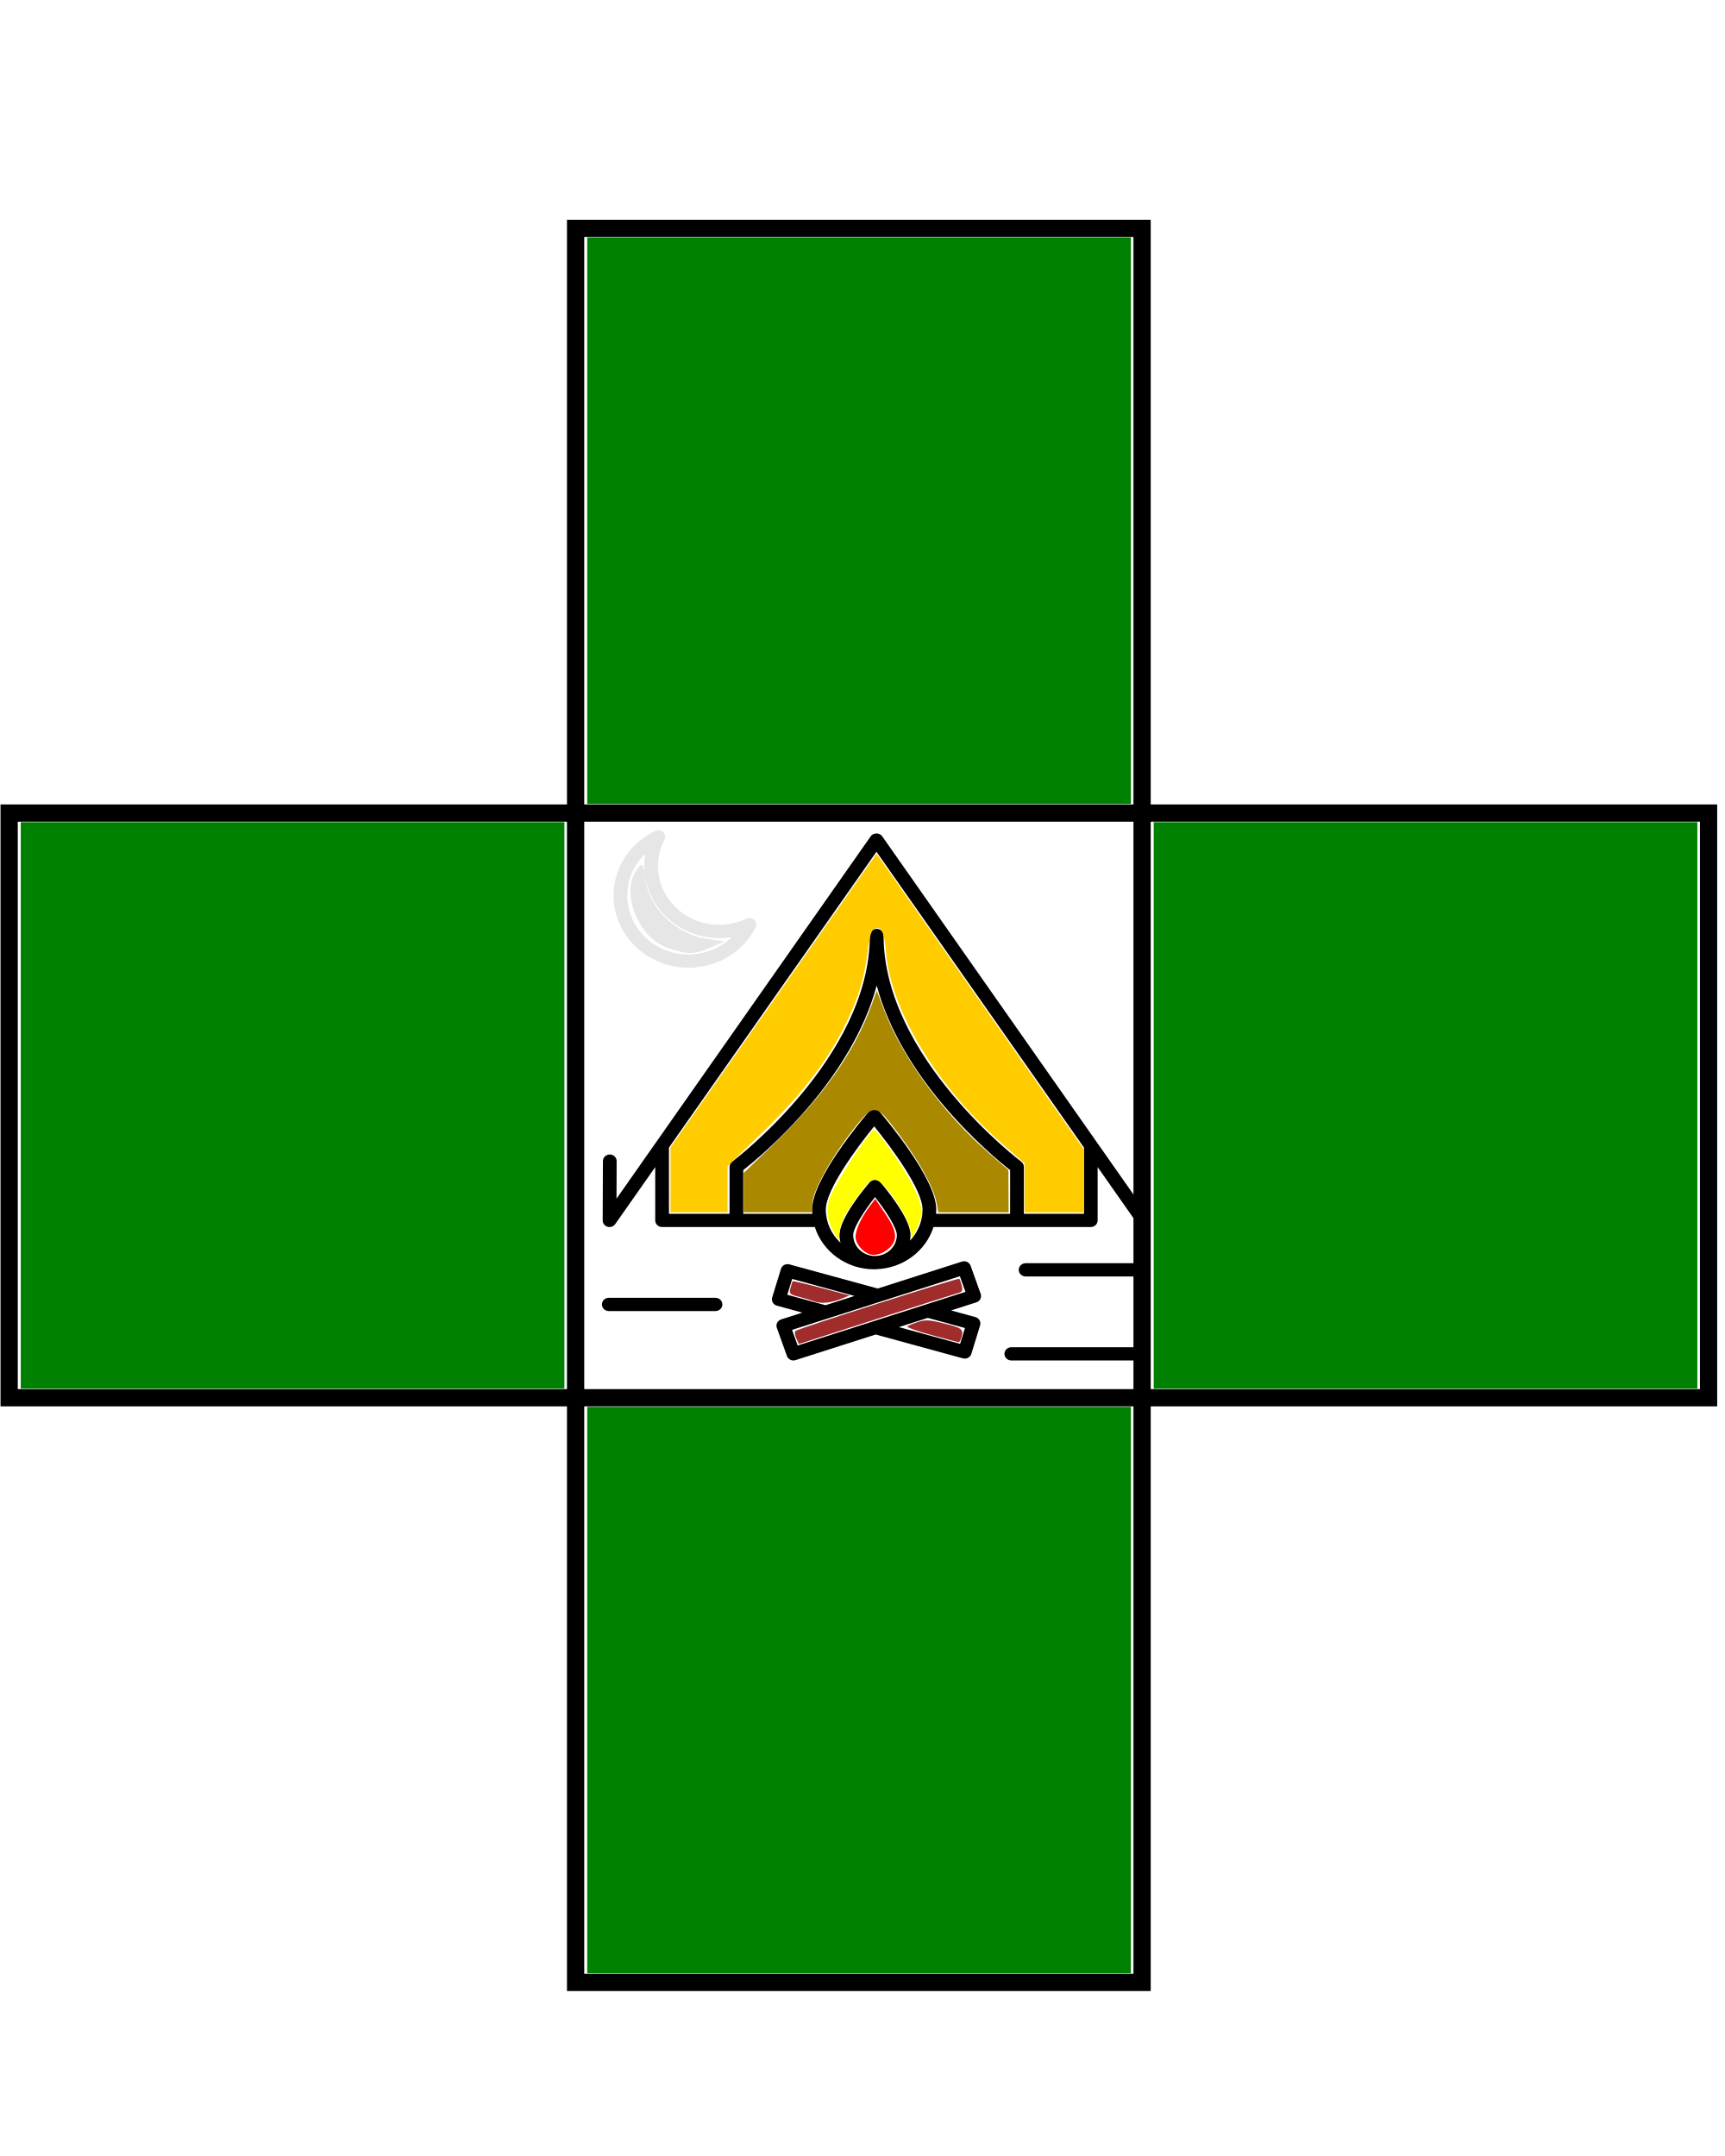
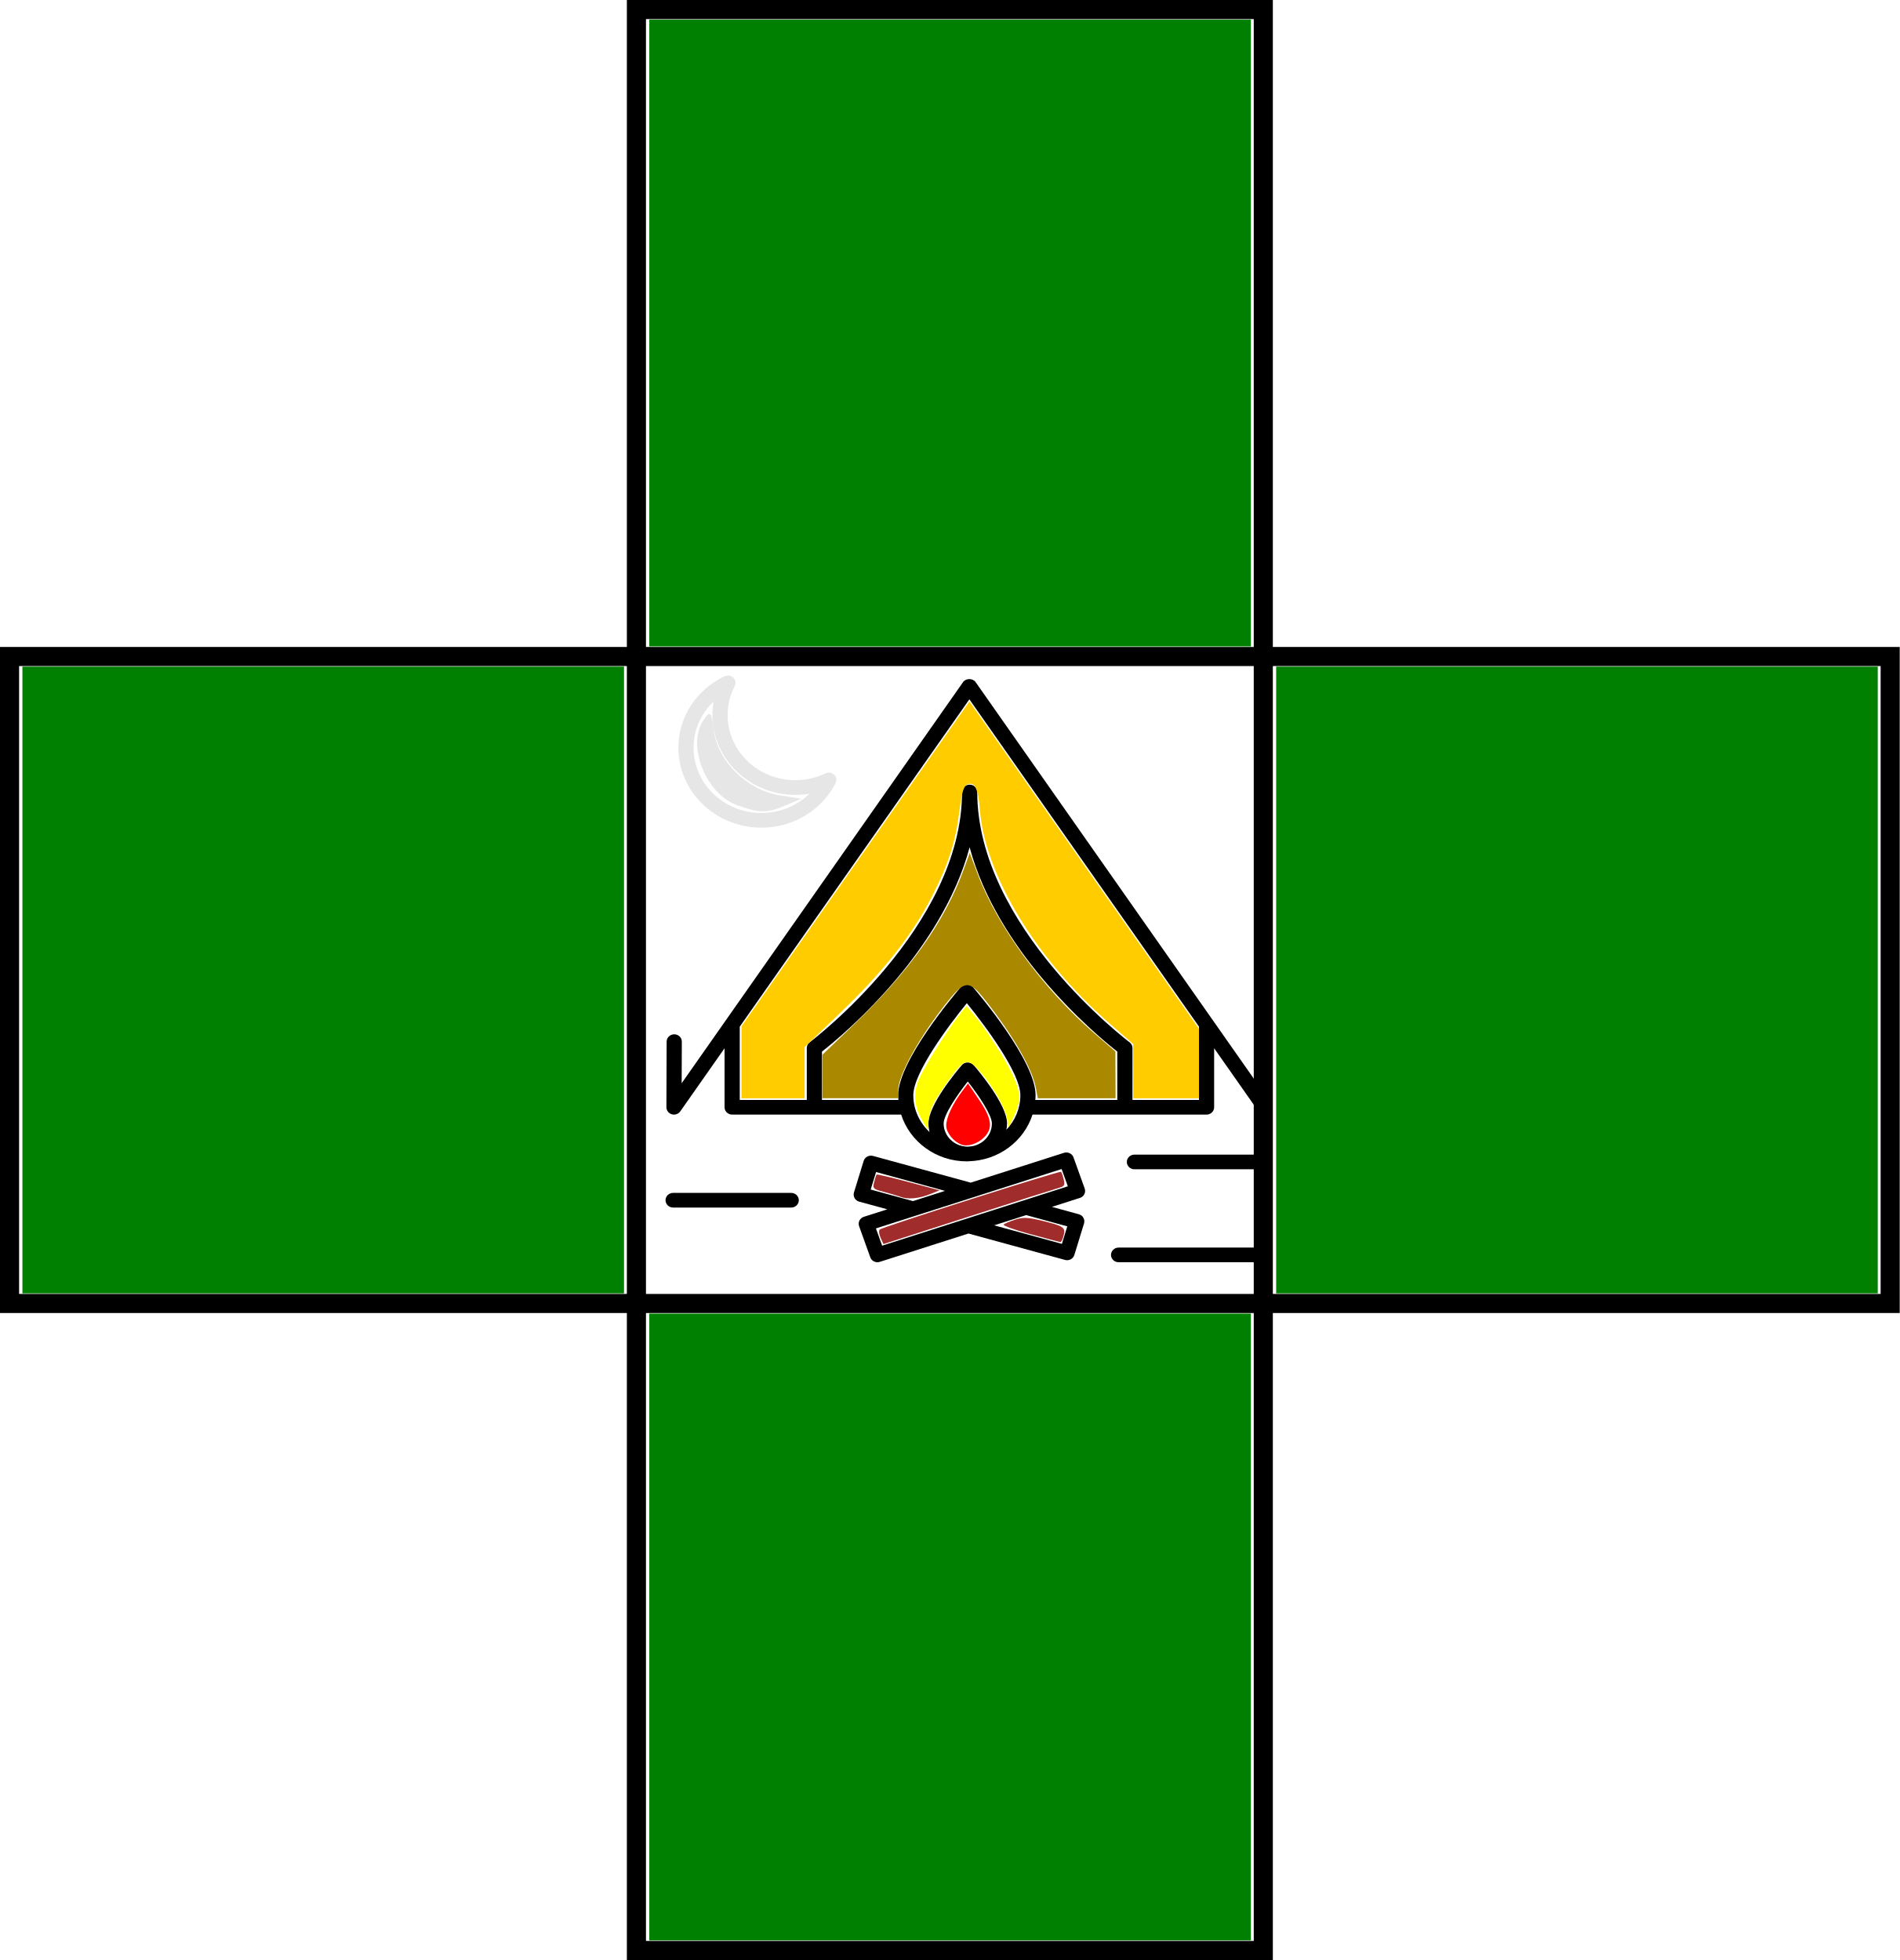
- <svg xmlns="http://www.w3.org/2000/svg" version="1.1" x="0px" y="0px" viewBox="0 0 100 125" style="enable-background:new 0 0 100 100;" xml:space="preserve" id="svg18">
+ <svg xmlns="http://www.w3.org/2000/svg" version="1.1" x="0px" y="0px" viewBox="0 0 99.517 102.695" xml:space="preserve" id="svg18" width="99.517" height="102.695">
  <defs id="defs22" />
-   <path style="fill:#e6e6e6;fill-opacity:1;stroke:none;stroke-width:0.265;stroke-opacity:1" d="m 38.695,54.951 c -1.714,-0.59 -2.739,-3.219 -1.771,-4.543 0.324,-0.442 0.372,-0.379 0.513,0.677 0.208,1.552 1.756,3.058 3.417,3.325 l 1.142,0.184 -0.794,0.34 c -0.977,0.418 -1.338,0.42 -2.507,0.018 z" id="path833" />
-   <path d="m 66.297,73.238 h -6.841 c -0.219,0 -0.398,0.172 -0.398,0.384 0,0.212 0.178,0.384 0.398,0.384 h 6.841 c 0.219,0 0.398,-0.172 0.398,-0.384 0,-0.212 -0.178,-0.384 -0.398,-0.384 z" id="path2" style="stroke-width:0.391" />
-   <path d="m 66.297,78.109 h -7.67 c -0.219,0 -0.398,0.172 -0.398,0.384 0,0.212 0.178,0.384 0.398,0.384 h 7.67 c 0.219,0 0.398,-0.172 0.398,-0.384 0,-0.212 -0.178,-0.384 -0.398,-0.384 z" id="path4" style="stroke-width:0.391" />
-   <path d="m 35.292,76.012 h 6.186 c 0.219,0 0.398,-0.172 0.398,-0.384 0,-0.212 -0.178,-0.384 -0.398,-0.384 h -6.186 c -0.219,0 -0.398,0.172 -0.398,0.384 0,0.212 0.178,0.384 0.398,0.384 z" id="path6" style="stroke-width:0.391" />
-   <path d="m 38.444,48.248 c -0.12,-0.116 -0.304,-0.147 -0.458,-0.073 -1.491,0.712 -2.418,2.148 -2.418,3.747 0,2.307 1.949,4.184 4.344,4.184 1.658,0 3.149,-0.892 3.889,-2.328 0.076,-0.148 0.046,-0.326 -0.074,-0.443 -0.12,-0.116 -0.304,-0.147 -0.458,-0.073 -0.497,0.237 -1.027,0.358 -1.574,0.358 -1.957,0 -3.549,-1.532 -3.549,-3.415 0,-0.526 0.125,-1.036 0.372,-1.514 0.076,-0.149 0.046,-0.327 -0.074,-0.444 z m 3.251,6.141 c 0.248,0 0.493,-0.02 0.734,-0.06 -0.654,0.638 -1.55,1.009 -2.517,1.009 -1.957,0 -3.549,-1.532 -3.549,-3.416 0,-0.931 0.386,-1.795 1.051,-2.425 -0.042,0.232 -0.063,0.469 -0.063,0.708 0,2.307 1.949,4.184 4.344,4.184 z" id="path8" style="stroke-width:0.391;fill:#e6e6e6" />
-   <path d="m 66.299,67.078 c -3.98e-4,0 -0.001,0 -0.002,0 -0.219,0 -0.397,0.171 -0.398,0.383 l -0.009,2.052 -14.752,-21.032 c -0.148,-0.211 -0.51,-0.211 -0.658,0 l -14.741,21.017 0.009,-2.178 c 7.74e-4,-0.212 -0.176,-0.385 -0.396,-0.386 -3.97e-4,0 -7.74e-4,0 -0.002,0 -0.219,0 -0.397,0.171 -0.398,0.383 l -0.014,3.438 c -7.74e-4,0.169 0.113,0.319 0.28,0.369 0.039,0.012 0.078,0.017 0.117,0.017 0.129,0 0.254,-0.061 0.329,-0.169 l 2.32,-3.307 v 3.092 c 0,0.212 0.178,0.384 0.398,0.384 h 8.854 c 0.452,1.417 1.823,2.45 3.44,2.45 0.011,0 0.021,-0.002 0.031,-0.002 0.005,0 0.01,0.002 0.015,0.002 0.016,0 0.031,-0.004 0.047,-0.005 1.576,-0.04 2.903,-1.056 3.347,-2.445 h 9.117 c 0.219,0 0.398,-0.172 0.398,-0.384 v -3.092 l 2.32,3.307 c 0.098,0.139 0.278,0.201 0.445,0.152 0.167,-0.049 0.281,-0.198 0.281,-0.366 l 0.014,-3.294 c 7.18e-4,-0.213 -0.176,-0.385 -0.396,-0.386 z m -15.526,5.74 c -0.021,7.9e-4 -0.042,0.003 -0.063,0.003 -0.689,-0.009 -1.248,-0.549 -1.248,-1.214 0,-0.436 0.664,-1.442 1.264,-2.2 0.599,0.758 1.264,1.763 1.264,2.2 -7.74e-4,0.654 -0.543,1.186 -1.217,1.21 z m 1.976,-0.881 c 0.019,-0.108 0.035,-0.217 0.035,-0.33 0,-0.973 -1.46,-2.722 -1.753,-3.063 -0.151,-0.176 -0.461,-0.176 -0.612,0 -0.293,0.341 -1.753,2.09 -1.753,3.063 0,0.155 0.023,0.304 0.058,0.448 -0.524,-0.491 -0.851,-1.175 -0.851,-1.932 0,-1.151 1.808,-3.601 2.804,-4.82 0.996,1.219 2.804,3.669 2.804,4.82 0,0.699 -0.279,1.334 -0.733,1.813 z m -1.765,-7.489 c -0.151,-0.176 -0.461,-0.176 -0.612,0 -0.337,0.392 -3.293,3.887 -3.293,5.676 0,0.084 0.007,0.166 0.013,0.249 h -4.004 v -2.534 c 0.518,-0.405 2.237,-1.81 3.978,-3.895 1.413,-1.692 3.026,-4.082 3.757,-6.809 0.731,2.727 2.345,5.117 3.757,6.809 1.741,2.085 3.46,3.49 3.978,3.895 v 2.534 h -4.295 c 0.006,-0.083 0.013,-0.165 0.013,-0.249 0,-1.79 -2.956,-5.283 -3.293,-5.676 z m 11.855,5.925 h -3.484 v -2.719 c 0,-0.119 -0.057,-0.232 -0.155,-0.304 -0.08,-0.06 -7.978,-6.038 -7.978,-13.113 0,-0.212 -0.178,-0.384 -0.398,-0.384 -0.219,0 -0.398,0.172 -0.398,0.384 0,7.076 -7.899,13.054 -7.978,13.113 -0.097,0.073 -0.155,0.185 -0.155,0.304 v 2.719 h -3.512 v -3.841 L 50.81,49.382 62.839,66.532 v 3.841 z" id="path10" style="stroke-width:0.391" />
-   <path d="m 56.833,75.311 c 0.047,-0.092 0.054,-0.199 0.019,-0.296 L 56.266,73.383 c -0.071,-0.198 -0.294,-0.305 -0.5,-0.239 l -4.885,1.562 -5.119,-1.4 c -0.209,-0.056 -0.427,0.059 -0.489,0.261 l -0.508,1.655 c -0.03,0.098 -0.018,0.205 0.033,0.295 0.051,0.09 0.138,0.156 0.24,0.184 l 1.474,0.403 -1.227,0.392 c -0.101,0.032 -0.184,0.103 -0.232,0.194 -0.047,0.092 -0.054,0.199 -0.019,0.296 l 0.586,1.632 c 0.057,0.159 0.211,0.258 0.375,0.258 0.041,0 0.083,-0.006 0.125,-0.02 l 4.643,-1.484 5.058,1.383 c 0.036,0.01 0.072,0.015 0.108,0.015 0.172,0 0.33,-0.108 0.381,-0.275 l 0.508,-1.654 c 0.03,-0.098 0.018,-0.205 -0.033,-0.295 -0.051,-0.09 -0.138,-0.156 -0.24,-0.184 l -1.412,-0.386 1.47,-0.47 c 0.101,-0.032 0.184,-0.103 0.231,-0.195 z m -11.192,-0.243 0.282,-0.918 3.611,0.987 -1.677,0.536 z m 10.299,1.928 -0.282,0.918 -3.55,-0.971 1.677,-0.536 z m -9.699,1.013 -0.325,-0.905 9.728,-3.111 0.325,0.905 z" id="path12" style="stroke-width:0.391" />
-   <rect style="fill:none" id="rect14" width="34.762" height="26.754" x="0.53" y="49.258" />
-   <rect style="fill:none;stroke:#000000" id="rect26" width="32.839" height="33.898" x="0.53" y="47.14" />
-   <rect style="fill:none;stroke:#000000" id="rect26-9" width="32.839" height="33.898" x="33.369" y="81.038" />
-   <rect style="fill:none;stroke:#000000" id="rect26-8" width="32.839" height="33.898" x="66.208" y="47.14" />
-   <rect style="fill:none;stroke:#000000" id="rect26-2" width="32.839" height="33.898" x="33.369" y="13.242" />
-   <path style="fill:#008000;fill-opacity:1;stroke:none;stroke-width:0.265;stroke-opacity:1" d="M 34.043,30.191 V 13.771 H 49.8 65.558 V 30.191 46.61 H 49.8 34.043 Z" id="path825" />
-   <path style="fill:#008000;fill-opacity:1;stroke:none;stroke-width:0.265;stroke-opacity:1" d="M 1.204,64.089 V 47.669 H 16.961 32.719 V 64.089 80.508 H 16.961 1.204 Z" id="path827" />
-   <path style="fill:#008000;fill-opacity:1;stroke:none;stroke-width:0.265;stroke-opacity:1" d="M 66.882,64.089 V 47.669 H 82.639 98.397 V 64.089 80.508 H 82.639 66.882 Z" id="path829" />
-   <path style="fill:#008000;fill-opacity:1;stroke:none;stroke-width:0.265;stroke-opacity:1" d="M 34.043,97.987 V 81.568 H 49.8 65.558 V 97.987 114.407 H 49.8 34.043 Z" id="path831" />
-   <path style="fill:#a02c2c;fill-opacity:1;stroke:none;stroke-width:0.132;stroke-opacity:1" d="m 46.16,77.595 c -0.083,-0.182 -0.103,-0.376 -0.045,-0.431 0.141,-0.133 9.432,-3.09 9.499,-3.023 0.029,0.029 0.092,0.208 0.139,0.399 0.072,0.288 0.035,0.361 -0.221,0.43 -0.169,0.046 -2.314,0.729 -4.765,1.519 l -4.457,1.436 z" id="path837" />
-   <path style="fill:#a02c2c;fill-opacity:1;stroke:none;stroke-width:0.132;stroke-opacity:1" d="m 47.214,75.453 c -0.182,-0.066 -0.59,-0.187 -0.906,-0.269 -0.536,-0.138 -0.569,-0.172 -0.486,-0.503 0.049,-0.196 0.108,-0.374 0.131,-0.397 0.023,-0.023 0.774,0.153 1.668,0.391 l 1.627,0.433 -0.454,0.185 c -0.61,0.249 -1.18,0.307 -1.581,0.161 z" id="path839" />
-   <path style="fill:#a02c2c;fill-opacity:1;stroke:none;stroke-width:0.132;stroke-opacity:1" d="m 53.995,77.404 c -0.822,-0.224 -1.448,-0.45 -1.39,-0.503 0.057,-0.052 0.331,-0.167 0.608,-0.256 0.417,-0.133 0.657,-0.123 1.394,0.057 1.156,0.283 1.25,0.347 1.141,0.779 -0.049,0.193 -0.126,0.347 -0.173,0.34 -0.047,-0.006 -0.758,-0.195 -1.58,-0.419 z" id="path841" />
-   <path style="fill:#ff0000;fill-opacity:1;stroke:none;stroke-width:0.132;stroke-opacity:1" d="m 50.391,72.711 c -0.423,-0.161 -0.794,-0.626 -0.794,-0.997 0,-0.412 0.327,-1.118 0.825,-1.783 l 0.316,-0.421 0.578,0.852 c 0.674,0.993 0.74,1.502 0.258,1.977 -0.34,0.335 -0.854,0.497 -1.181,0.373 z" id="path843" />
-   <path style="fill:#ffff00;fill-opacity:1;stroke:none;stroke-width:0.132;stroke-opacity:1" d="m 48.354,71.47 c -0.398,-0.676 -0.479,-1.267 -0.271,-1.968 0.165,-0.556 1.576,-2.832 2.305,-3.718 l 0.272,-0.331 0.338,0.397 c 0.624,0.734 1.66,2.326 2.051,3.153 0.459,0.971 0.479,1.409 0.1,2.21 l -0.282,0.596 -0.089,-0.486 c -0.108,-0.589 -0.819,-1.796 -1.481,-2.516 -0.602,-0.655 -0.777,-0.591 -1.61,0.587 -0.768,1.087 -0.921,1.389 -1.009,1.994 l -0.073,0.506 z" id="path845" />
-   <path style="fill:#ffcc00;fill-opacity:1;stroke:none;stroke-width:0.132;stroke-opacity:1" d="m 38.872,68.399 9.09e-4,-1.887 5.97,-8.507 5.97,-8.507 6.012,8.574 6.012,8.574 6.62e-4,1.821 6.62e-4,1.821 h -1.721 -1.721 l -0.003,-1.423 -0.003,-1.423 -1.216,-1.059 C 54.314,63.016 51.622,58.583 51.358,55.153 c -0.087,-1.126 -0.288,-1.508 -0.683,-1.297 -0.17,0.091 -0.267,0.435 -0.385,1.365 -0.209,1.652 -0.575,2.795 -1.432,4.472 -1.026,2.007 -2.51,3.898 -4.752,6.054 l -1.926,1.852 v 1.343 1.343 h -1.655 -1.655 z" id="path847" />
-   <path style="fill:#aa8800;fill-opacity:1;stroke:none;stroke-width:0.132;stroke-opacity:1" d="m 43.109,69.147 v -1.139 l 1.587,-1.521 c 2.982,-2.857 4.833,-5.467 5.831,-8.223 l 0.302,-0.833 0.425,1.129 c 1.022,2.716 3.444,6.023 6.083,8.305 l 1.123,0.971 0.005,1.225 0.005,1.225 h -2.038 -2.038 l -0.09,-0.497 c -0.188,-1.04 -1.205,-2.807 -2.696,-4.686 -0.802,-1.011 -1.039,-1 -1.914,0.084 -1.449,1.796 -2.612,3.873 -2.612,4.668 l -1.05e-4,0.43 H 45.095 43.109 Z" id="path849" />
+   <path style="fill:#e6e6e6;fill-opacity:1;stroke:none;stroke-width:0.265;stroke-opacity:1" d="m 38.665,42.209 c -1.714,-0.59 -2.739,-3.219 -1.771,-4.543 0.324,-0.442 0.372,-0.379 0.513,0.677 0.208,1.552 1.756,3.058 3.417,3.325 l 1.142,0.184 -0.794,0.34 c -0.977,0.418 -1.338,0.42 -2.507,0.018 z" id="path833" />
+   <path d="m 66.268,60.497 h -6.841 c -0.219,0 -0.398,0.172 -0.398,0.384 0,0.212 0.178,0.384 0.398,0.384 h 6.841 c 0.219,0 0.398,-0.172 0.398,-0.384 0,-0.212 -0.178,-0.384 -0.398,-0.384 z" id="path2" style="stroke-width:0.391" />
+   <path d="m 66.268,65.367 h -7.67 c -0.219,0 -0.398,0.172 -0.398,0.384 0,0.212 0.178,0.384 0.398,0.384 h 7.67 c 0.219,0 0.398,-0.172 0.398,-0.384 0,-0.212 -0.178,-0.384 -0.398,-0.384 z" id="path4" style="stroke-width:0.391" />
+   <path d="m 35.262,63.27 h 6.186 c 0.219,0 0.398,-0.172 0.398,-0.384 0,-0.212 -0.178,-0.384 -0.398,-0.384 h -6.186 c -0.219,0 -0.398,0.172 -0.398,0.384 0,0.212 0.178,0.384 0.398,0.384 z" id="path6" style="stroke-width:0.391" />
+   <path d="m 38.414,35.507 c -0.12,-0.116 -0.304,-0.147 -0.458,-0.073 -1.491,0.712 -2.418,2.148 -2.418,3.747 0,2.307 1.949,4.184 4.344,4.184 1.658,0 3.149,-0.892 3.889,-2.328 0.076,-0.148 0.046,-0.326 -0.074,-0.443 -0.12,-0.116 -0.304,-0.147 -0.458,-0.073 -0.497,0.237 -1.027,0.358 -1.574,0.358 -1.957,0 -3.549,-1.532 -3.549,-3.415 0,-0.526 0.125,-1.036 0.372,-1.514 0.076,-0.149 0.046,-0.327 -0.074,-0.444 z m 3.251,6.141 c 0.248,0 0.493,-0.02 0.734,-0.06 -0.654,0.638 -1.55,1.009 -2.517,1.009 -1.957,0 -3.549,-1.532 -3.549,-3.416 0,-0.931 0.386,-1.795 1.051,-2.425 -0.042,0.232 -0.063,0.469 -0.063,0.708 0,2.307 1.949,4.184 4.344,4.184 z" id="path8" style="fill:#e6e6e6;stroke-width:0.391" />
+   <path d="m 66.269,54.337 c -3.98e-4,0 -0.001,0 -0.002,0 -0.219,0 -0.397,0.171 -0.398,0.383 l -0.009,2.052 -14.752,-21.032 c -0.148,-0.211 -0.51,-0.211 -0.658,0 l -14.741,21.017 0.009,-2.178 c 7.74e-4,-0.212 -0.176,-0.385 -0.396,-0.386 -3.97e-4,0 -7.74e-4,0 -0.002,0 -0.219,0 -0.397,0.171 -0.398,0.383 L 34.91,58.014 c -7.74e-4,0.169 0.113,0.319 0.28,0.369 0.039,0.012 0.078,0.017 0.117,0.017 0.129,0 0.254,-0.061 0.329,-0.169 l 2.32,-3.307 v 3.092 c 0,0.212 0.178,0.384 0.398,0.384 h 8.854 c 0.452,1.417 1.823,2.45 3.44,2.45 0.011,0 0.021,-0.002 0.031,-0.002 0.005,0 0.01,0.002 0.015,0.002 0.016,0 0.031,-0.004 0.047,-0.005 1.576,-0.04 2.903,-1.056 3.347,-2.445 h 9.117 c 0.219,0 0.398,-0.172 0.398,-0.384 V 54.923 l 2.32,3.307 c 0.098,0.139 0.278,0.201 0.445,0.152 0.167,-0.049 0.281,-0.198 0.281,-0.366 l 0.014,-3.294 c 7.18e-4,-0.213 -0.176,-0.385 -0.396,-0.386 z M 50.744,60.077 c -0.021,7.9e-4 -0.042,0.003 -0.063,0.003 -0.689,-0.009 -1.248,-0.549 -1.248,-1.214 0,-0.436 0.664,-1.442 1.264,-2.2 0.599,0.758 1.264,1.763 1.264,2.2 -7.74e-4,0.654 -0.543,1.186 -1.217,1.21 z m 1.976,-0.881 c 0.019,-0.108 0.035,-0.217 0.035,-0.33 0,-0.973 -1.46,-2.722 -1.753,-3.063 -0.151,-0.176 -0.461,-0.176 -0.612,0 -0.293,0.341 -1.753,2.09 -1.753,3.063 0,0.155 0.023,0.304 0.058,0.448 -0.524,-0.491 -0.851,-1.175 -0.851,-1.932 0,-1.151 1.808,-3.601 2.804,-4.82 0.996,1.219 2.804,3.669 2.804,4.82 0,0.699 -0.279,1.334 -0.733,1.813 z M 50.955,51.707 c -0.151,-0.176 -0.461,-0.176 -0.612,0 -0.337,0.392 -3.293,3.887 -3.293,5.676 0,0.084 0.007,0.166 0.013,0.249 H 43.059 V 55.098 c 0.518,-0.405 2.237,-1.81 3.978,-3.895 1.413,-1.692 3.026,-4.082 3.757,-6.809 0.731,2.727 2.345,5.117 3.757,6.809 1.741,2.085 3.46,3.49 3.978,3.895 v 2.534 H 54.236 c 0.006,-0.083 0.013,-0.165 0.013,-0.249 0,-1.79 -2.956,-5.283 -3.293,-5.676 z m 11.855,5.925 h -3.484 v -2.719 c 0,-0.119 -0.057,-0.232 -0.155,-0.304 -0.08,-0.06 -7.978,-6.038 -7.978,-13.113 0,-0.212 -0.178,-0.384 -0.398,-0.384 -0.219,0 -0.398,0.172 -0.398,0.384 0,7.076 -7.899,13.054 -7.978,13.113 -0.097,0.073 -0.155,0.185 -0.155,0.304 V 57.632 H 38.752 V 53.791 L 50.781,36.641 62.809,53.791 v 3.841 z" id="path10" style="stroke-width:0.391" />
+   <path d="m 56.803,62.57 c 0.047,-0.092 0.054,-0.199 0.019,-0.296 l -0.586,-1.632 c -0.071,-0.198 -0.294,-0.305 -0.5,-0.239 l -4.885,1.562 -5.119,-1.4 c -0.209,-0.056 -0.427,0.059 -0.489,0.261 l -0.508,1.655 c -0.03,0.098 -0.018,0.205 0.033,0.295 0.051,0.09 0.138,0.156 0.24,0.184 l 1.474,0.403 -1.227,0.392 c -0.101,0.032 -0.184,0.103 -0.232,0.194 -0.047,0.092 -0.054,0.199 -0.019,0.296 l 0.586,1.632 c 0.057,0.159 0.211,0.258 0.375,0.258 0.041,0 0.083,-0.006 0.125,-0.02 l 4.643,-1.484 5.058,1.383 c 0.036,0.01 0.072,0.015 0.108,0.015 0.172,0 0.33,-0.108 0.381,-0.275 l 0.508,-1.654 c 0.03,-0.098 0.018,-0.205 -0.033,-0.295 -0.051,-0.09 -0.138,-0.156 -0.24,-0.184 l -1.412,-0.386 1.47,-0.47 c 0.101,-0.032 0.184,-0.103 0.231,-0.195 z m -11.192,-0.243 0.282,-0.918 3.611,0.987 -1.677,0.536 z m 10.299,1.928 -0.282,0.918 -3.55,-0.971 1.677,-0.536 z m -9.699,1.013 -0.325,-0.905 9.728,-3.111 0.325,0.905 z" id="path12" style="stroke-width:0.391" />
+   <rect style="fill:none" id="rect14" width="34.762" height="26.754" x="0.5" y="36.517" />
+   <rect style="fill:none;stroke:#000000" id="rect26" width="32.839" height="33.898" x="0.5" y="34.398" />
+   <rect style="fill:none;stroke:#000000" id="rect26-9" width="32.839" height="33.898" x="33.339" y="68.297" />
+   <rect style="fill:none;stroke:#000000" id="rect26-8" width="32.839" height="33.898" x="66.178" y="34.398" />
+   <rect style="fill:none;stroke:#000000" id="rect26-2" width="32.839" height="33.898" x="33.339" y="0.5" />
+   <path style="fill:#008000;fill-opacity:1;stroke:none;stroke-width:0.265;stroke-opacity:1" d="M 34.013,17.449 V 1.03 H 49.771 65.528 V 17.449 33.869 H 49.771 34.013 Z" id="path825" />
+   <path style="fill:#008000;fill-opacity:1;stroke:none;stroke-width:0.265;stroke-opacity:1" d="M 1.174,51.347 V 34.928 H 16.932 32.689 V 51.347 67.767 H 16.932 1.174 Z" id="path827" />
+   <path style="fill:#008000;fill-opacity:1;stroke:none;stroke-width:0.265;stroke-opacity:1" d="M 66.852,51.347 V 34.928 H 82.61 98.367 V 51.347 67.767 H 82.61 66.852 Z" id="path829" />
+   <path style="fill:#008000;fill-opacity:1;stroke:none;stroke-width:0.265;stroke-opacity:1" d="M 34.013,85.246 V 68.826 H 49.771 65.528 V 85.246 101.665 H 49.771 34.013 Z" id="path831" />
+   <path style="fill:#a02c2c;fill-opacity:1;stroke:none;stroke-width:0.132;stroke-opacity:1" d="m 46.13,64.853 c -0.083,-0.182 -0.103,-0.376 -0.045,-0.431 0.141,-0.133 9.432,-3.09 9.499,-3.023 0.029,0.029 0.092,0.208 0.139,0.399 0.072,0.288 0.035,0.361 -0.221,0.43 -0.169,0.046 -2.314,0.729 -4.765,1.519 l -4.457,1.436 z" id="path837" />
+   <path style="fill:#a02c2c;fill-opacity:1;stroke:none;stroke-width:0.132;stroke-opacity:1" d="m 47.184,62.711 c -0.182,-0.066 -0.59,-0.187 -0.906,-0.269 -0.536,-0.138 -0.569,-0.172 -0.486,-0.503 0.049,-0.196 0.108,-0.374 0.131,-0.397 0.023,-0.023 0.774,0.153 1.668,0.391 l 1.627,0.433 -0.454,0.185 c -0.61,0.249 -1.18,0.307 -1.581,0.161 z" id="path839" />
+   <path style="fill:#a02c2c;fill-opacity:1;stroke:none;stroke-width:0.132;stroke-opacity:1" d="m 53.965,64.662 c -0.822,-0.224 -1.448,-0.45 -1.39,-0.503 0.057,-0.052 0.331,-0.167 0.608,-0.256 0.417,-0.133 0.657,-0.123 1.394,0.057 1.156,0.283 1.25,0.347 1.141,0.779 -0.049,0.193 -0.126,0.347 -0.173,0.34 -0.047,-0.006 -0.758,-0.195 -1.58,-0.419 z" id="path841" />
+   <path style="fill:#ff0000;fill-opacity:1;stroke:none;stroke-width:0.132;stroke-opacity:1" d="m 50.362,59.97 c -0.423,-0.161 -0.794,-0.626 -0.794,-0.997 0,-0.412 0.327,-1.118 0.825,-1.783 l 0.316,-0.421 0.578,0.852 c 0.674,0.993 0.74,1.502 0.258,1.977 -0.34,0.335 -0.854,0.497 -1.181,0.373 z" id="path843" />
+   <path style="fill:#ffff00;fill-opacity:1;stroke:none;stroke-width:0.132;stroke-opacity:1" d="m 48.325,58.728 c -0.398,-0.676 -0.479,-1.267 -0.271,-1.968 0.165,-0.556 1.576,-2.832 2.305,-3.718 l 0.272,-0.331 0.338,0.397 c 0.624,0.734 1.66,2.326 2.051,3.153 0.459,0.971 0.479,1.409 0.1,2.21 l -0.282,0.596 -0.089,-0.486 c -0.108,-0.589 -0.819,-1.796 -1.481,-2.516 -0.602,-0.655 -0.777,-0.591 -1.61,0.587 -0.768,1.087 -0.921,1.389 -1.009,1.994 l -0.073,0.506 z" id="path845" />
+   <path style="fill:#ffcc00;fill-opacity:1;stroke:none;stroke-width:0.132;stroke-opacity:1" d="m 38.843,55.658 9.09e-4,-1.887 5.97,-8.507 5.97,-8.507 6.012,8.574 6.012,8.574 6.62e-4,1.821 6.62e-4,1.821 h -1.721 -1.721 l -0.003,-1.423 -0.003,-1.423 -1.216,-1.059 c -3.86,-3.364 -6.551,-7.797 -6.816,-11.227 -0.087,-1.126 -0.288,-1.508 -0.683,-1.297 -0.17,0.091 -0.267,0.435 -0.385,1.365 -0.209,1.652 -0.575,2.795 -1.432,4.472 -1.026,2.007 -2.51,3.898 -4.752,6.054 l -1.926,1.852 v 1.343 1.343 H 40.497 38.842 Z" id="path847" />
+   <path style="fill:#aa8800;fill-opacity:1;stroke:none;stroke-width:0.132;stroke-opacity:1" d="m 43.079,56.405 v -1.139 l 1.587,-1.521 c 2.982,-2.857 4.833,-5.467 5.831,-8.223 l 0.302,-0.833 0.425,1.129 c 1.022,2.716 3.444,6.023 6.083,8.305 l 1.123,0.971 0.005,1.225 0.005,1.225 h -2.038 -2.038 l -0.09,-0.497 c -0.188,-1.04 -1.205,-2.807 -2.696,-4.686 -0.802,-1.011 -1.039,-1 -1.914,0.084 -1.449,1.796 -2.612,3.873 -2.612,4.668 l -1.05e-4,0.43 h -1.986 -1.986 z" id="path849" />
</svg>
